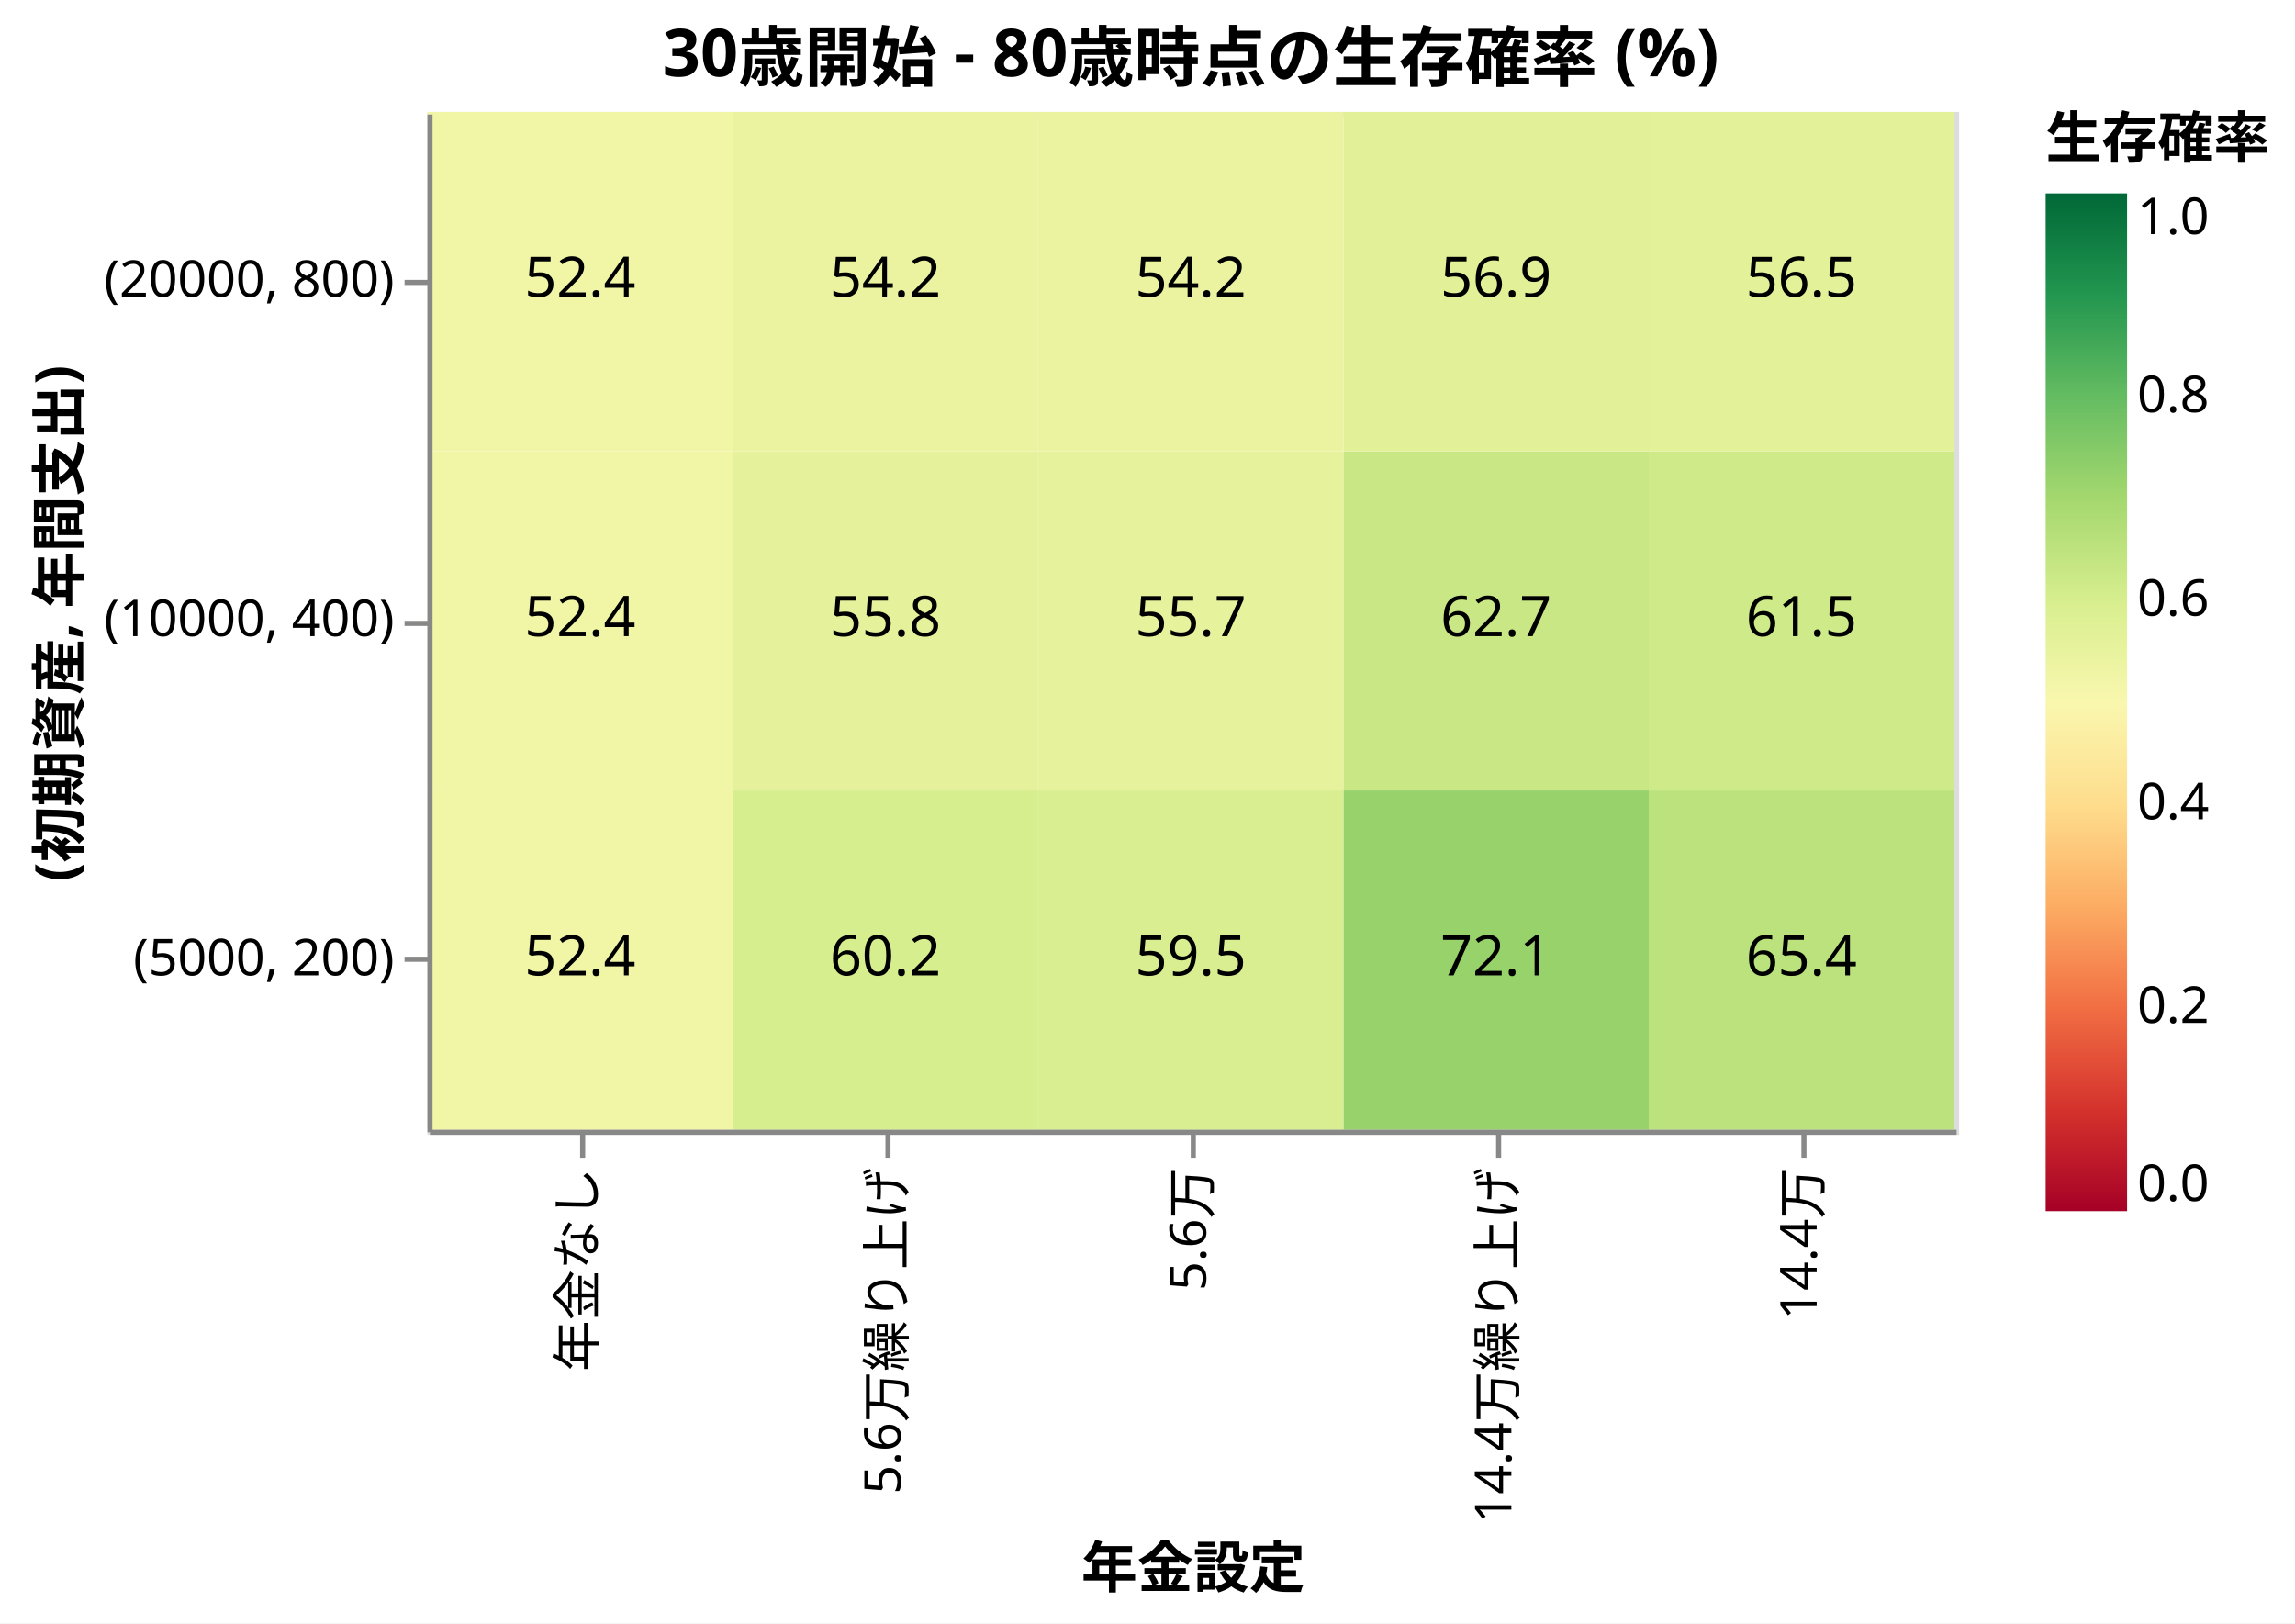
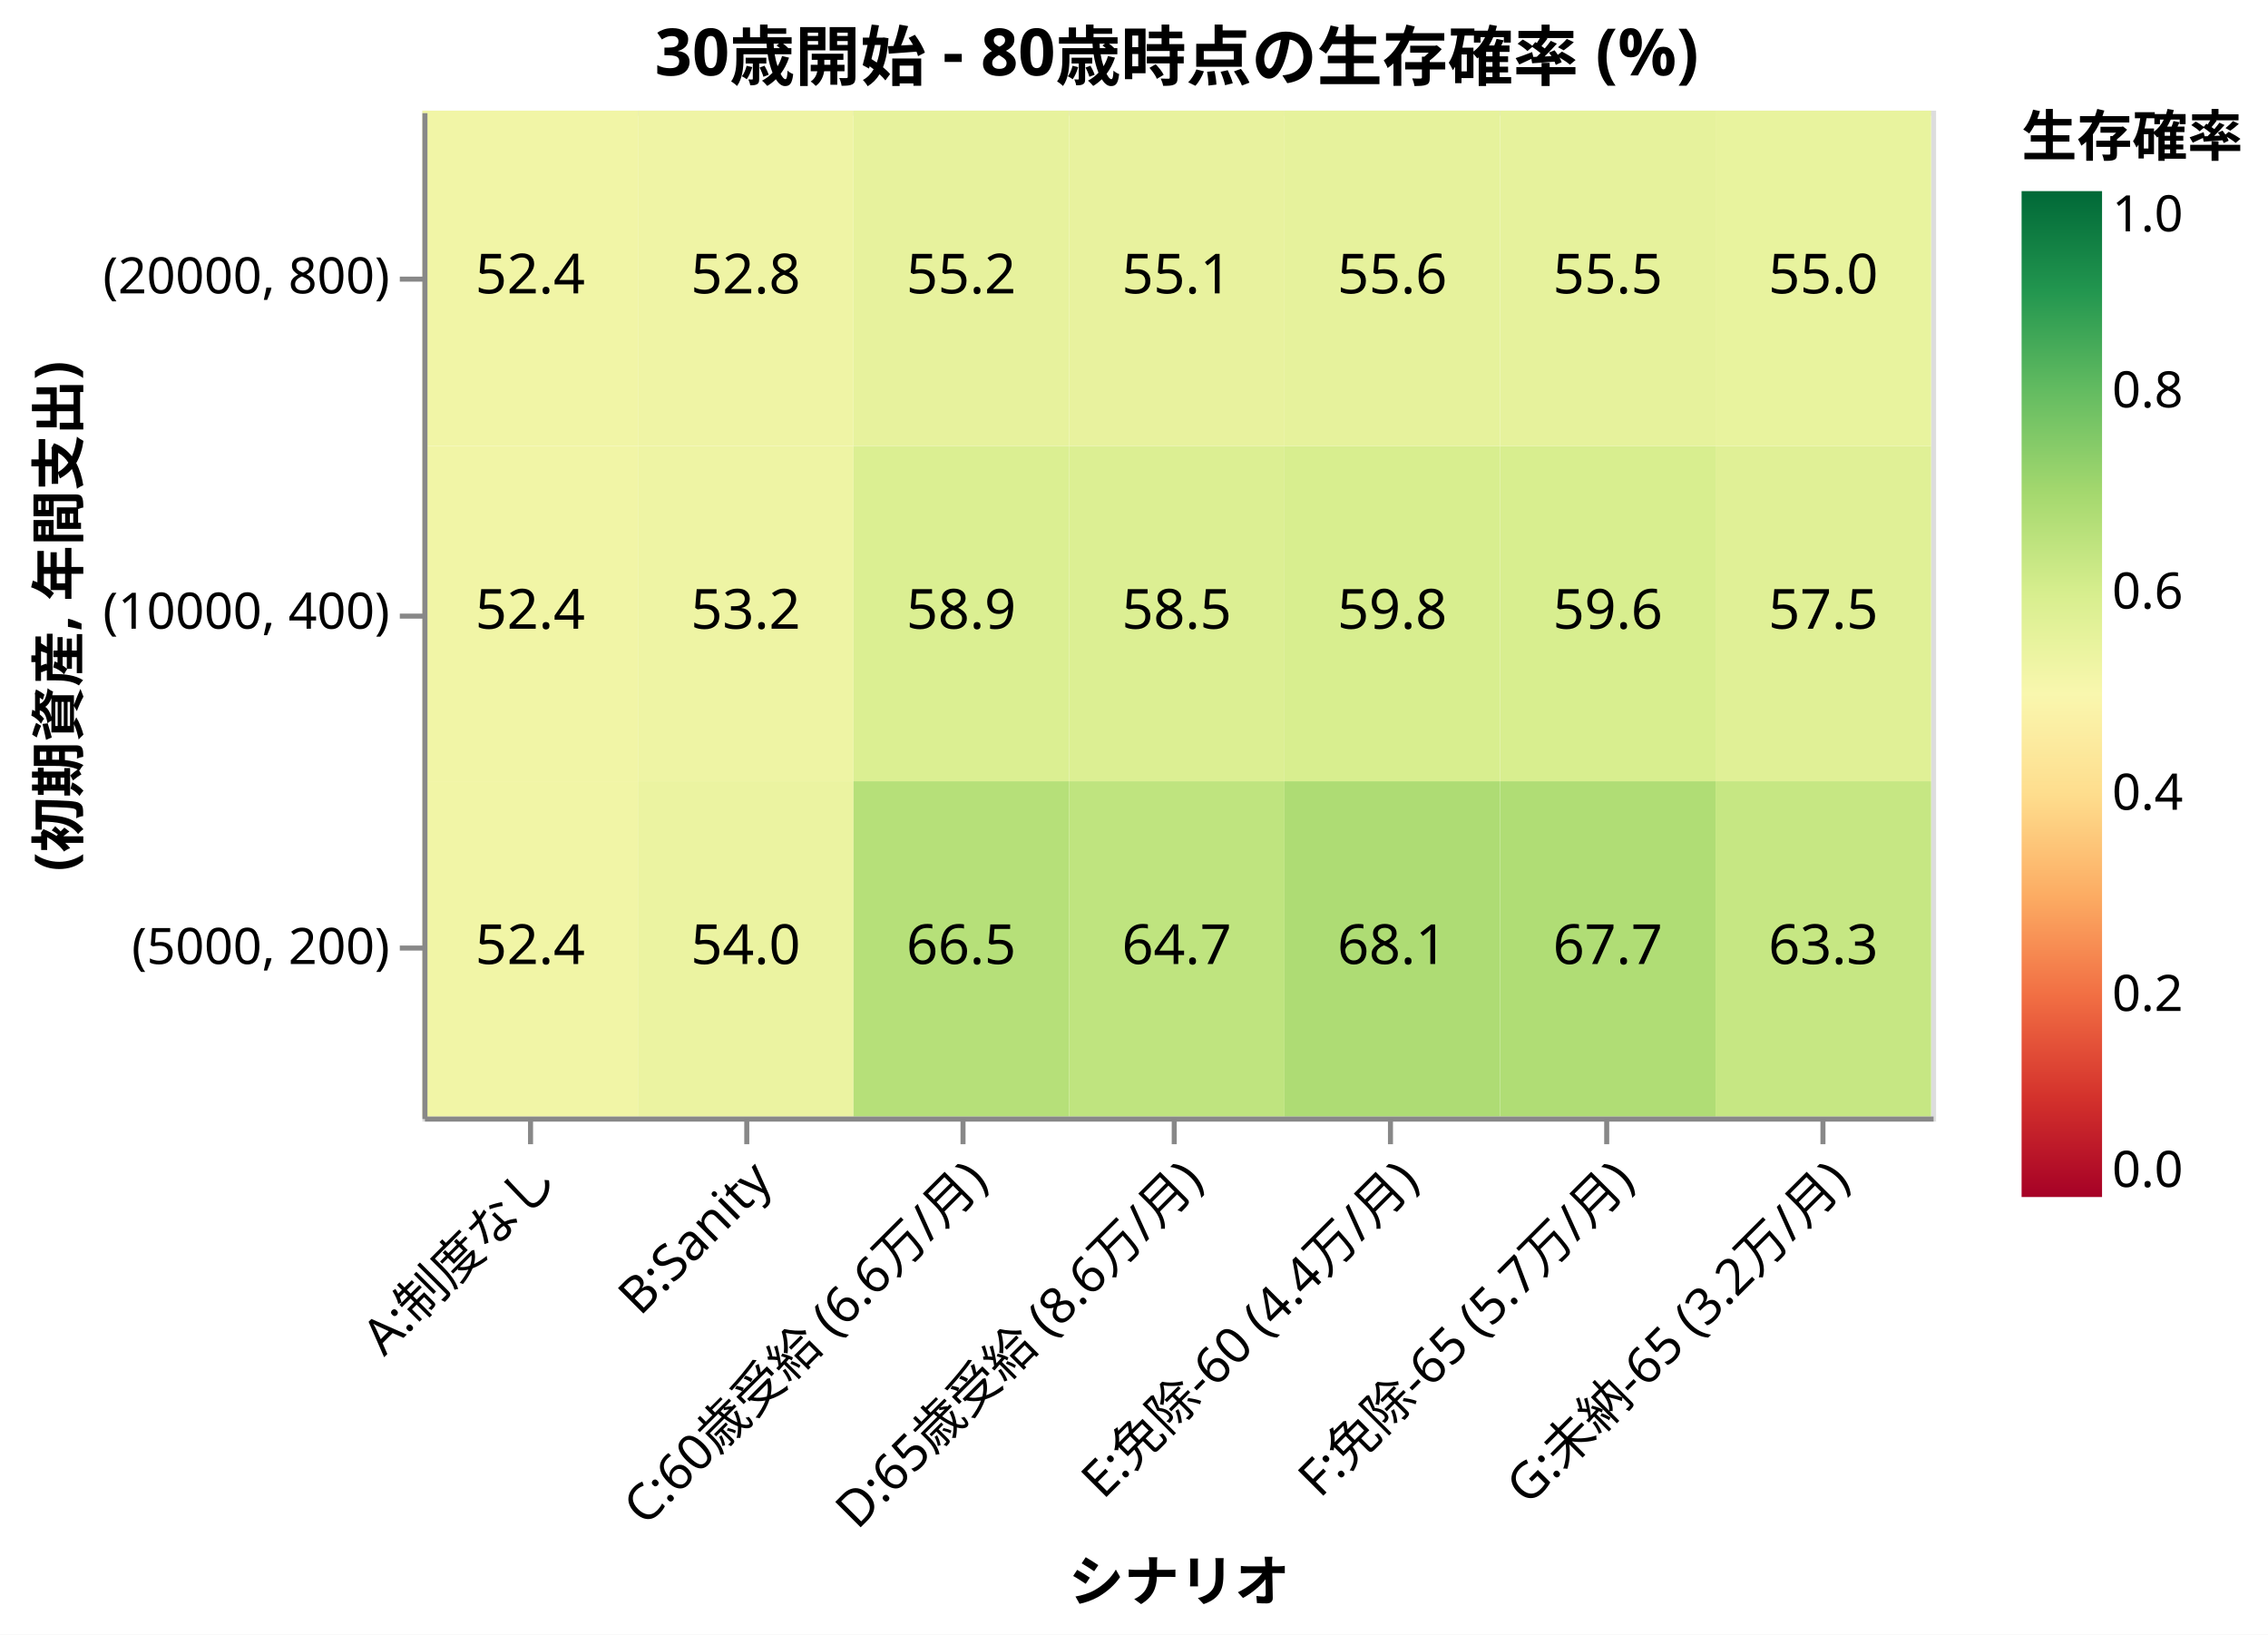
- <svg xmlns="http://www.w3.org/2000/svg" version="1.1" class="marks" width="451" height="319" viewBox="0 0 451 319">
-   <rect width="451" height="319" fill="white" />
+ <svg xmlns="http://www.w3.org/2000/svg" version="1.1" class="marks" width="451" height="325" viewBox="0 0 451 325">
+   <rect width="451" height="325" fill="white" />
  <g fill="none" stroke-miterlimit="10" transform="translate(84,22)">
    <g class="mark-group role-frame root" role="graphics-object" aria-roledescription="group mark container">
      <g transform="translate(0,0)">
        <path class="background" aria-hidden="true" d="M0.5,0.5h300v200h-300Z" stroke="#ddd" />
        <g>
          <g class="mark-rect role-mark layer_0_marks" role="graphics-object" aria-roledescription="rect mark container">
-             <path aria-label="年金設定: 年金なし; (初期資産, 年間支出): (5000, 200); 生存確率: 0.5238" role="graphics-symbol" aria-roledescription="rect mark" d="M0,133.333h60v66.667h-60Z" fill="rgb(241, 245, 166)" />
-             <path aria-label="年金設定: 5.6万繰り上げ; (初期資産, 年間支出): (5000, 200); 生存確率: 0.602" role="graphics-symbol" aria-roledescription="rect mark" d="M60,133.333h60v66.667h-60Z" fill="rgb(214, 238, 141)" />
-             <path aria-label="年金設定: 14.4万繰り上げ; (初期資産, 年間支出): (5000, 200); 生存確率: 0.721" role="graphics-symbol" aria-roledescription="rect mark" d="M180,133.333h60v66.667h-60Z" fill="rgb(151, 210, 107)" />
-             <path aria-label="年金設定: 5.6万; (初期資産, 年間支出): (5000, 200); 生存確率: 0.5952" role="graphics-symbol" aria-roledescription="rect mark" d="M120,133.333h60v66.667h-60Z" fill="rgb(217, 238, 144)" />
-             <path aria-label="年金設定: 14.4万; (初期資産, 年間支出): (5000, 200); 生存確率: 0.6542" role="graphics-symbol" aria-roledescription="rect mark" d="M240,133.333h60v66.667h-60Z" fill="rgb(187, 226, 125)" />
-             <path aria-label="年金設定: 年金なし; (初期資産, 年間支出): (10000, 400); 生存確率: 0.5238" role="graphics-symbol" aria-roledescription="rect mark" d="M0,66.667h60v66.667h-60Z" fill="rgb(241, 245, 166)" />
-             <path aria-label="年金設定: 5.6万繰り上げ; (初期資産, 年間支出): (10000, 400); 生存確率: 0.5582" role="graphics-symbol" aria-roledescription="rect mark" d="M60,66.667h60v66.667h-60Z" fill="rgb(229, 242, 155)" />
-             <path aria-label="年金設定: 14.4万繰り上げ; (初期資産, 年間支出): (10000, 400); 生存確率: 0.6268" role="graphics-symbol" aria-roledescription="rect mark" d="M180,66.667h60v66.667h-60Z" fill="rgb(201, 232, 133)" />
-             <path aria-label="年金設定: 5.6万; (初期資産, 年間支出): (10000, 400); 生存確率: 0.557" role="graphics-symbol" aria-roledescription="rect mark" d="M120,66.667h60v66.667h-60Z" fill="rgb(230, 242, 156)" />
-             <path aria-label="年金設定: 14.4万; (初期資産, 年間支出): (10000, 400); 生存確率: 0.6152" role="graphics-symbol" aria-roledescription="rect mark" d="M240,66.667h60v66.667h-60Z" fill="rgb(207, 235, 137)" />
-             <path aria-label="年金設定: 年金なし; (初期資産, 年間支出): (20000, 800); 生存確率: 0.5238" role="graphics-symbol" aria-roledescription="rect mark" d="M0,0h60v66.667h-60Z" fill="rgb(241, 245, 166)" />
-             <path aria-label="年金設定: 5.6万繰り上げ; (初期資産, 年間支出): (20000, 800); 生存確率: 0.5418" role="graphics-symbol" aria-roledescription="rect mark" d="M60,0h60v66.667h-60Z" fill="rgb(235, 243, 161)" />
-             <path aria-label="年金設定: 14.4万繰り上げ; (初期資産, 年間支出): (20000, 800); 生存確率: 0.5688" role="graphics-symbol" aria-roledescription="rect mark" d="M180,0h60v66.667h-60Z" fill="rgb(226, 241, 152)" />
-             <path aria-label="年金設定: 5.6万; (初期資産, 年間支出): (20000, 800); 生存確率: 0.5416" role="graphics-symbol" aria-roledescription="rect mark" d="M120,0h60v66.667h-60Z" fill="rgb(235, 243, 161)" />
-             <path aria-label="年金設定: 14.4万; (初期資産, 年間支出): (20000, 800); 生存確率: 0.5654" role="graphics-symbol" aria-roledescription="rect mark" d="M240,0h60v66.667h-60Z" fill="rgb(227, 241, 153)" />
+             <path aria-label="シナリオ: A:制度なし; (初期資産, 年間支出): (5000, 200); 生存確率: 0.5238" role="graphics-symbol" aria-roledescription="rect mark" d="M0,133.333h42.857v66.667h-42.857Z" fill="rgb(241, 245, 166)" />
+             <path aria-label="シナリオ: B:Sanity; (初期資産, 年間支出): (5000, 200); 生存確率: 0.5402" role="graphics-symbol" aria-roledescription="rect mark" d="M42.857,133.333h42.857v66.667h-42.857Z" fill="rgb(235, 243, 161)" />
+             <path aria-label="シナリオ: C:60歳受給 (6.6万/月); (初期資産, 年間支出): (5000, 200); 生存確率: 0.6652" role="graphics-symbol" aria-roledescription="rect mark" d="M85.714,133.333h42.857v66.667h-42.857Z" fill="rgb(182, 224, 121)" />
+             <path aria-label="シナリオ: D:65歳受給 (8.6万/月); (初期資産, 年間支出): (5000, 200); 生存確率: 0.6468" role="graphics-symbol" aria-roledescription="rect mark" d="M128.571,133.333h42.857v66.667h-42.857Z" fill="rgb(191, 228, 127)" />
+             <path aria-label="シナリオ: E:免除-60 (4.4万/月); (初期資産, 年間支出): (5000, 200); 生存確率: 0.681" role="graphics-symbol" aria-roledescription="rect mark" d="M171.429,133.333h42.857v66.667h-42.857Z" fill="rgb(174, 220, 116)" />
+             <path aria-label="シナリオ: F:免除-65 (5.7万/月); (初期資産, 年間支出): (5000, 200); 生存確率: 0.6768" role="graphics-symbol" aria-roledescription="rect mark" d="M214.286,133.333h42.857v66.667h-42.857Z" fill="rgb(176, 221, 117)" />
+             <path aria-label="シナリオ: G:未納-65 (3.2万/月); (初期資産, 年間支出): (5000, 200); 生存確率: 0.6334" role="graphics-symbol" aria-roledescription="rect mark" d="M257.143,133.333h42.857v66.667h-42.857Z" fill="rgb(198, 231, 131)" />
+             <path aria-label="シナリオ: A:制度なし; (初期資産, 年間支出): (10000, 400); 生存確率: 0.5238" role="graphics-symbol" aria-roledescription="rect mark" d="M0,66.667h42.857v66.667h-42.857Z" fill="rgb(241, 245, 166)" />
+             <path aria-label="シナリオ: B:Sanity; (初期資産, 年間支出): (10000, 400); 生存確率: 0.532" role="graphics-symbol" aria-roledescription="rect mark" d="M42.857,66.667h42.857v66.667h-42.857Z" fill="rgb(238, 244, 164)" />
+             <path aria-label="シナリオ: C:60歳受給 (6.6万/月); (初期資産, 年間支出): (10000, 400); 生存確率: 0.5888" role="graphics-symbol" aria-roledescription="rect mark" d="M85.714,66.667h42.857v66.667h-42.857Z" fill="rgb(219, 239, 146)" />
+             <path aria-label="シナリオ: D:65歳受給 (8.6万/月); (初期資産, 年間支出): (10000, 400); 生存確率: 0.5848" role="graphics-symbol" aria-roledescription="rect mark" d="M128.571,66.667h42.857v66.667h-42.857Z" fill="rgb(220, 239, 147)" />
+             <path aria-label="シナリオ: E:免除-60 (4.4万/月); (初期資産, 年間支出): (10000, 400); 生存確率: 0.5976" role="graphics-symbol" aria-roledescription="rect mark" d="M171.429,66.667h42.857v66.667h-42.857Z" fill="rgb(216, 238, 143)" />
+             <path aria-label="シナリオ: F:免除-65 (5.7万/月); (初期資産, 年間支出): (10000, 400); 生存確率: 0.596" role="graphics-symbol" aria-roledescription="rect mark" d="M214.286,66.667h42.857v66.667h-42.857Z" fill="rgb(216, 238, 143)" />
+             <path aria-label="シナリオ: G:未納-65 (3.2万/月); (初期資産, 年間支出): (10000, 400); 生存確率: 0.5748" role="graphics-symbol" aria-roledescription="rect mark" d="M257.143,66.667h42.857v66.667h-42.857Z" fill="rgb(224, 240, 150)" />
+             <path aria-label="シナリオ: A:制度なし; (初期資産, 年間支出): (20000, 800); 生存確率: 0.5238" role="graphics-symbol" aria-roledescription="rect mark" d="M0,0h42.857v66.667h-42.857Z" fill="rgb(241, 245, 166)" />
+             <path aria-label="シナリオ: B:Sanity; (初期資産, 年間支出): (20000, 800); 生存確率: 0.5282" role="graphics-symbol" aria-roledescription="rect mark" d="M42.857,0h42.857v66.667h-42.857Z" fill="rgb(239, 244, 165)" />
+             <path aria-label="シナリオ: C:60歳受給 (6.6万/月); (初期資産, 年間支出): (20000, 800); 生存確率: 0.5522" role="graphics-symbol" aria-roledescription="rect mark" d="M85.714,0h42.857v66.667h-42.857Z" fill="rgb(231, 242, 157)" />
+             <path aria-label="シナリオ: D:65歳受給 (8.6万/月); (初期資産, 年間支出): (20000, 800); 生存確率: 0.5512" role="graphics-symbol" aria-roledescription="rect mark" d="M128.571,0h42.857v66.667h-42.857Z" fill="rgb(232, 242, 158)" />
+             <path aria-label="シナリオ: E:免除-60 (4.4万/月); (初期資産, 年間支出): (20000, 800); 生存確率: 0.5562" role="graphics-symbol" aria-roledescription="rect mark" d="M171.429,0h42.857v66.667h-42.857Z" fill="rgb(230, 242, 156)" />
+             <path aria-label="シナリオ: F:免除-65 (5.7万/月); (初期資産, 年間支出): (20000, 800); 生存確率: 0.5552" role="graphics-symbol" aria-roledescription="rect mark" d="M214.286,0h42.857v66.667h-42.857Z" fill="rgb(230, 242, 156)" />
+             <path aria-label="シナリオ: G:未納-65 (3.2万/月); (初期資産, 年間支出): (20000, 800); 生存確率: 0.5496" role="graphics-symbol" aria-roledescription="rect mark" d="M257.143,0h42.857v66.667h-42.857Z" fill="rgb(232, 243, 158)" />
          </g>
          <g class="mark-text role-mark layer_1_marks" role="graphics-object" aria-roledescription="text mark container">
-             <text aria-label="年金設定: 年金なし; (初期資産, 年間支出): (5000, 200); survival_rate_pct: 52.4" role="graphics-symbol" aria-roledescription="text mark" text-anchor="middle" transform="translate(30,169.6667)" font-family="sans-serif" font-size="11px" fill="black">52.4</text>
-             <text aria-label="年金設定: 5.6万繰り上げ; (初期資産, 年間支出): (5000, 200); survival_rate_pct: 60.2" role="graphics-symbol" aria-roledescription="text mark" text-anchor="middle" transform="translate(90,169.6667)" font-family="sans-serif" font-size="11px" fill="black">60.2</text>
-             <text aria-label="年金設定: 14.4万繰り上げ; (初期資産, 年間支出): (5000, 200); survival_rate_pct: 72.1" role="graphics-symbol" aria-roledescription="text mark" text-anchor="middle" transform="translate(210,169.6667)" font-family="sans-serif" font-size="11px" fill="black">72.1</text>
-             <text aria-label="年金設定: 5.6万; (初期資産, 年間支出): (5000, 200); survival_rate_pct: 59.5" role="graphics-symbol" aria-roledescription="text mark" text-anchor="middle" transform="translate(150,169.6667)" font-family="sans-serif" font-size="11px" fill="black">59.5</text>
-             <text aria-label="年金設定: 14.4万; (初期資産, 年間支出): (5000, 200); survival_rate_pct: 65.4" role="graphics-symbol" aria-roledescription="text mark" text-anchor="middle" transform="translate(270,169.6667)" font-family="sans-serif" font-size="11px" fill="black">65.4</text>
-             <text aria-label="年金設定: 年金なし; (初期資産, 年間支出): (10000, 400); survival_rate_pct: 52.4" role="graphics-symbol" aria-roledescription="text mark" text-anchor="middle" transform="translate(30,103)" font-family="sans-serif" font-size="11px" fill="black">52.4</text>
-             <text aria-label="年金設定: 5.6万繰り上げ; (初期資産, 年間支出): (10000, 400); survival_rate_pct: 55.8" role="graphics-symbol" aria-roledescription="text mark" text-anchor="middle" transform="translate(90,103)" font-family="sans-serif" font-size="11px" fill="black">55.8</text>
-             <text aria-label="年金設定: 14.4万繰り上げ; (初期資産, 年間支出): (10000, 400); survival_rate_pct: 62.7" role="graphics-symbol" aria-roledescription="text mark" text-anchor="middle" transform="translate(210,103)" font-family="sans-serif" font-size="11px" fill="black">62.7</text>
-             <text aria-label="年金設定: 5.6万; (初期資産, 年間支出): (10000, 400); survival_rate_pct: 55.7" role="graphics-symbol" aria-roledescription="text mark" text-anchor="middle" transform="translate(150,103)" font-family="sans-serif" font-size="11px" fill="black">55.7</text>
-             <text aria-label="年金設定: 14.4万; (初期資産, 年間支出): (10000, 400); survival_rate_pct: 61.5" role="graphics-symbol" aria-roledescription="text mark" text-anchor="middle" transform="translate(270,103)" font-family="sans-serif" font-size="11px" fill="black">61.5</text>
-             <text aria-label="年金設定: 年金なし; (初期資産, 年間支出): (20000, 800); survival_rate_pct: 52.4" role="graphics-symbol" aria-roledescription="text mark" text-anchor="middle" transform="translate(30,36.33333)" font-family="sans-serif" font-size="11px" fill="black">52.4</text>
-             <text aria-label="年金設定: 5.6万繰り上げ; (初期資産, 年間支出): (20000, 800); survival_rate_pct: 54.2" role="graphics-symbol" aria-roledescription="text mark" text-anchor="middle" transform="translate(90,36.33333)" font-family="sans-serif" font-size="11px" fill="black">54.2</text>
-             <text aria-label="年金設定: 14.4万繰り上げ; (初期資産, 年間支出): (20000, 800); survival_rate_pct: 56.9" role="graphics-symbol" aria-roledescription="text mark" text-anchor="middle" transform="translate(210,36.33333)" font-family="sans-serif" font-size="11px" fill="black">56.9</text>
-             <text aria-label="年金設定: 5.6万; (初期資産, 年間支出): (20000, 800); survival_rate_pct: 54.2" role="graphics-symbol" aria-roledescription="text mark" text-anchor="middle" transform="translate(150,36.33333)" font-family="sans-serif" font-size="11px" fill="black">54.2</text>
-             <text aria-label="年金設定: 14.4万; (初期資産, 年間支出): (20000, 800); survival_rate_pct: 56.5" role="graphics-symbol" aria-roledescription="text mark" text-anchor="middle" transform="translate(270,36.33333)" font-family="sans-serif" font-size="11px" fill="black">56.5</text>
+             <text aria-label="シナリオ: A:制度なし; (初期資産, 年間支出): (5000, 200); survival_rate_pct: 52.4" role="graphics-symbol" aria-roledescription="text mark" text-anchor="middle" transform="translate(21.42857,169.6667)" font-family="sans-serif" font-size="11px" fill="black">52.4</text>
+             <text aria-label="シナリオ: B:Sanity; (初期資産, 年間支出): (5000, 200); survival_rate_pct: 54.0" role="graphics-symbol" aria-roledescription="text mark" text-anchor="middle" transform="translate(64.28571,169.6667)" font-family="sans-serif" font-size="11px" fill="black">54.0</text>
+             <text aria-label="シナリオ: C:60歳受給 (6.6万/月); (初期資産, 年間支出): (5000, 200); survival_rate_pct: 66.5" role="graphics-symbol" aria-roledescription="text mark" text-anchor="middle" transform="translate(107.1429,169.6667)" font-family="sans-serif" font-size="11px" fill="black">66.5</text>
+             <text aria-label="シナリオ: D:65歳受給 (8.6万/月); (初期資産, 年間支出): (5000, 200); survival_rate_pct: 64.7" role="graphics-symbol" aria-roledescription="text mark" text-anchor="middle" transform="translate(150,169.6667)" font-family="sans-serif" font-size="11px" fill="black">64.7</text>
+             <text aria-label="シナリオ: E:免除-60 (4.4万/月); (初期資産, 年間支出): (5000, 200); survival_rate_pct: 68.1" role="graphics-symbol" aria-roledescription="text mark" text-anchor="middle" transform="translate(192.8571,169.6667)" font-family="sans-serif" font-size="11px" fill="black">68.1</text>
+             <text aria-label="シナリオ: F:免除-65 (5.7万/月); (初期資産, 年間支出): (5000, 200); survival_rate_pct: 67.7" role="graphics-symbol" aria-roledescription="text mark" text-anchor="middle" transform="translate(235.7143,169.6667)" font-family="sans-serif" font-size="11px" fill="black">67.7</text>
+             <text aria-label="シナリオ: G:未納-65 (3.2万/月); (初期資産, 年間支出): (5000, 200); survival_rate_pct: 63.3" role="graphics-symbol" aria-roledescription="text mark" text-anchor="middle" transform="translate(278.5714,169.6667)" font-family="sans-serif" font-size="11px" fill="black">63.3</text>
+             <text aria-label="シナリオ: A:制度なし; (初期資産, 年間支出): (10000, 400); survival_rate_pct: 52.4" role="graphics-symbol" aria-roledescription="text mark" text-anchor="middle" transform="translate(21.42857,103)" font-family="sans-serif" font-size="11px" fill="black">52.4</text>
+             <text aria-label="シナリオ: B:Sanity; (初期資産, 年間支出): (10000, 400); survival_rate_pct: 53.2" role="graphics-symbol" aria-roledescription="text mark" text-anchor="middle" transform="translate(64.28571,103)" font-family="sans-serif" font-size="11px" fill="black">53.2</text>
+             <text aria-label="シナリオ: C:60歳受給 (6.6万/月); (初期資産, 年間支出): (10000, 400); survival_rate_pct: 58.9" role="graphics-symbol" aria-roledescription="text mark" text-anchor="middle" transform="translate(107.1429,103)" font-family="sans-serif" font-size="11px" fill="black">58.9</text>
+             <text aria-label="シナリオ: D:65歳受給 (8.6万/月); (初期資産, 年間支出): (10000, 400); survival_rate_pct: 58.5" role="graphics-symbol" aria-roledescription="text mark" text-anchor="middle" transform="translate(150,103)" font-family="sans-serif" font-size="11px" fill="black">58.5</text>
+             <text aria-label="シナリオ: E:免除-60 (4.4万/月); (初期資産, 年間支出): (10000, 400); survival_rate_pct: 59.8" role="graphics-symbol" aria-roledescription="text mark" text-anchor="middle" transform="translate(192.8571,103)" font-family="sans-serif" font-size="11px" fill="black">59.8</text>
+             <text aria-label="シナリオ: F:免除-65 (5.7万/月); (初期資産, 年間支出): (10000, 400); survival_rate_pct: 59.6" role="graphics-symbol" aria-roledescription="text mark" text-anchor="middle" transform="translate(235.7143,103)" font-family="sans-serif" font-size="11px" fill="black">59.6</text>
+             <text aria-label="シナリオ: G:未納-65 (3.2万/月); (初期資産, 年間支出): (10000, 400); survival_rate_pct: 57.5" role="graphics-symbol" aria-roledescription="text mark" text-anchor="middle" transform="translate(278.5714,103)" font-family="sans-serif" font-size="11px" fill="black">57.5</text>
+             <text aria-label="シナリオ: A:制度なし; (初期資産, 年間支出): (20000, 800); survival_rate_pct: 52.4" role="graphics-symbol" aria-roledescription="text mark" text-anchor="middle" transform="translate(21.42857,36.33333)" font-family="sans-serif" font-size="11px" fill="black">52.4</text>
+             <text aria-label="シナリオ: B:Sanity; (初期資産, 年間支出): (20000, 800); survival_rate_pct: 52.8" role="graphics-symbol" aria-roledescription="text mark" text-anchor="middle" transform="translate(64.28571,36.33333)" font-family="sans-serif" font-size="11px" fill="black">52.8</text>
+             <text aria-label="シナリオ: C:60歳受給 (6.6万/月); (初期資産, 年間支出): (20000, 800); survival_rate_pct: 55.2" role="graphics-symbol" aria-roledescription="text mark" text-anchor="middle" transform="translate(107.1429,36.33333)" font-family="sans-serif" font-size="11px" fill="black">55.2</text>
+             <text aria-label="シナリオ: D:65歳受給 (8.6万/月); (初期資産, 年間支出): (20000, 800); survival_rate_pct: 55.1" role="graphics-symbol" aria-roledescription="text mark" text-anchor="middle" transform="translate(150,36.33333)" font-family="sans-serif" font-size="11px" fill="black">55.1</text>
+             <text aria-label="シナリオ: E:免除-60 (4.4万/月); (初期資産, 年間支出): (20000, 800); survival_rate_pct: 55.6" role="graphics-symbol" aria-roledescription="text mark" text-anchor="middle" transform="translate(192.8571,36.33333)" font-family="sans-serif" font-size="11px" fill="black">55.6</text>
+             <text aria-label="シナリオ: F:免除-65 (5.7万/月); (初期資産, 年間支出): (20000, 800); survival_rate_pct: 55.5" role="graphics-symbol" aria-roledescription="text mark" text-anchor="middle" transform="translate(235.7143,36.33333)" font-family="sans-serif" font-size="11px" fill="black">55.5</text>
+             <text aria-label="シナリオ: G:未納-65 (3.2万/月); (初期資産, 年間支出): (20000, 800); survival_rate_pct: 55.0" role="graphics-symbol" aria-roledescription="text mark" text-anchor="middle" transform="translate(278.5714,36.33333)" font-family="sans-serif" font-size="11px" fill="black">55.0</text>
          </g>
          <g class="mark-group role-legend" role="graphics-symbol" aria-roledescription="legend" aria-label="Gradient legend titled '生存確率' for fill color with values from 0.0 to 1.0">
            <g transform="translate(318,0)">
              <path class="background" aria-hidden="true" d="M0,0h44v216h-44Z" pointer-events="none" />
              <g>
                <g class="mark-group role-legend-entry">
                  <g transform="translate(0,16)">
                    <path class="background" aria-hidden="true" d="M0,0h0v0h0Z" pointer-events="none" />
                    <g>
                      <g class="mark-rect role-legend-gradient" pointer-events="none">
                        <path d="M0,0h16v200h-16Z" fill="url(#gradient_0)" stroke="#ddd" stroke-width="0" opacity="1" />
                      </g>
                      <g class="mark-text role-legend-label" pointer-events="none">
                        <text text-anchor="start" transform="translate(18,198)" font-family="sans-serif" font-size="10px" fill="#000" opacity="1">0.0</text>
                        <text text-anchor="start" transform="translate(18,163)" font-family="sans-serif" font-size="10px" fill="#000" opacity="1">0.2</text>
                        <text text-anchor="start" transform="translate(18,123)" font-family="sans-serif" font-size="10px" fill="#000" opacity="1">0.4</text>
                        <text text-anchor="start" transform="translate(18,83)" font-family="sans-serif" font-size="10px" fill="#000" opacity="1">0.6</text>
                        <text text-anchor="start" transform="translate(18,43)" font-family="sans-serif" font-size="10px" fill="#000" opacity="1">0.8</text>
                        <text text-anchor="start" transform="translate(18,8)" font-family="sans-serif" font-size="10px" fill="#000" opacity="1">1.0</text>
                      </g>
                    </g>
                    <path class="foreground" aria-hidden="true" d="" pointer-events="none" display="none" />
                  </g>
                </g>
                <g class="mark-text role-legend-title" pointer-events="none">
                  <text text-anchor="start" transform="translate(0,9)" font-family="sans-serif" font-size="11px" font-weight="bold" fill="#000" opacity="1">生存確率</text>
                </g>
              </g>
              <path class="foreground" aria-hidden="true" d="" pointer-events="none" display="none" />
            </g>
          </g>
          <g class="mark-group role-title">
            <g transform="translate(150,-17)">
              <path class="background" aria-hidden="true" d="M0,0h0v0h0Z" pointer-events="none" />
              <g>
                <g class="mark-text role-title-text" role="graphics-symbol" aria-roledescription="title" aria-label="Title text '30歳開始 - 80歳時点の生存確率 (%)'" pointer-events="none">
                  <text text-anchor="middle" transform="translate(0,10)" font-family="sans-serif" font-size="13px" font-weight="bold" fill="#000" opacity="1">30歳開始 - 80歳時点の生存確率 (%)</text>
                </g>
              </g>
              <path class="foreground" aria-hidden="true" d="" pointer-events="none" display="none" />
            </g>
          </g>
-           <g class="mark-group role-axis" role="graphics-symbol" aria-roledescription="axis" aria-label="X-axis titled '年金設定' for a discrete scale with 5 values: 年金なし, 5.6万繰り上げ, 5.6万, 14.4万繰り上げ, 14.4万">
+           <g class="mark-group role-axis" role="graphics-symbol" aria-roledescription="axis" aria-label="X-axis titled 'シナリオ' for a discrete scale with 7 values: A:制度なし, B:Sanity, C:60歳受給 (6.6万/月), D:65歳受給 (8.6万/月), E:免除-60 (4.4万/月), F:免除-65 (5.7万/月), G:未納-65 (3.2万/月)">
            <g transform="translate(0.5,200.5)">
              <path class="background" aria-hidden="true" d="M0,0h0v0h0Z" pointer-events="none" />
              <g>
                <g class="mark-rule role-axis-tick" pointer-events="none">
-                   <line transform="translate(30,0)" x2="0" y2="5" stroke="#888" stroke-width="1" opacity="1" />
-                   <line transform="translate(90,0)" x2="0" y2="5" stroke="#888" stroke-width="1" opacity="1" />
-                   <line transform="translate(150,0)" x2="0" y2="5" stroke="#888" stroke-width="1" opacity="1" />
-                   <line transform="translate(210,0)" x2="0" y2="5" stroke="#888" stroke-width="1" opacity="1" />
-                   <line transform="translate(270,0)" x2="0" y2="5" stroke="#888" stroke-width="1" opacity="1" />
+                   <line transform="translate(21,0)" x2="0" y2="5" stroke="#888" stroke-width="1" opacity="1" />
+                   <line transform="translate(64,0)" x2="0" y2="5" stroke="#888" stroke-width="1" opacity="1" />
+                   <line transform="translate(107,0)" x2="0" y2="5" stroke="#888" stroke-width="1" opacity="1" />
+                   <line transform="translate(149,0)" x2="0" y2="5" stroke="#888" stroke-width="1" opacity="1" />
+                   <line transform="translate(192,0)" x2="0" y2="5" stroke="#888" stroke-width="1" opacity="1" />
+                   <line transform="translate(235,0)" x2="0" y2="5" stroke="#888" stroke-width="1" opacity="1" />
+                   <line transform="translate(278,0)" x2="0" y2="5" stroke="#888" stroke-width="1" opacity="1" />
                </g>
                <g class="mark-text role-axis-label" pointer-events="none">
-                   <text text-anchor="end" transform="translate(29.5,7) rotate(270) translate(0,3)" font-family="sans-serif" font-size="10px" fill="#000" opacity="1">年金なし</text>
-                   <text text-anchor="end" transform="translate(89.5,7) rotate(270) translate(0,3)" font-family="sans-serif" font-size="10px" fill="#000" opacity="1">5.6万繰り上げ</text>
-                   <text text-anchor="end" transform="translate(149.5,7) rotate(270) translate(0,3)" font-family="sans-serif" font-size="10px" fill="#000" opacity="1">5.6万</text>
-                   <text text-anchor="end" transform="translate(209.5,7) rotate(270) translate(0,3)" font-family="sans-serif" font-size="10px" fill="#000" opacity="1">14.4万繰り上げ</text>
-                   <text text-anchor="end" transform="translate(269.5,7) rotate(270) translate(0,3)" font-family="sans-serif" font-size="10px" fill="#000" opacity="1">14.4万</text>
+                   <text text-anchor="end" transform="translate(20.92857,7) rotate(315) translate(0,8)" font-family="sans-serif" font-size="10px" fill="#000" opacity="1">A:制度なし</text>
+                   <text text-anchor="end" transform="translate(63.78571,7) rotate(315) translate(0,8)" font-family="sans-serif" font-size="10px" fill="#000" opacity="1">B:Sanity</text>
+                   <text text-anchor="end" transform="translate(106.6429,7) rotate(315) translate(0,8)" font-family="sans-serif" font-size="10px" fill="#000" opacity="1">C:60歳受給 (6.6万/月)</text>
+                   <text text-anchor="end" transform="translate(149.5,7) rotate(315) translate(0,8)" font-family="sans-serif" font-size="10px" fill="#000" opacity="1">D:65歳受給 (8.6万/月)</text>
+                   <text text-anchor="end" transform="translate(192.3571,7) rotate(315) translate(0,8)" font-family="sans-serif" font-size="10px" fill="#000" opacity="1">E:免除-60 (4.4万/月)</text>
+                   <text text-anchor="end" transform="translate(235.2143,7) rotate(315) translate(0,8)" font-family="sans-serif" font-size="10px" fill="#000" opacity="1">F:免除-65 (5.7万/月)</text>
+                   <text text-anchor="end" transform="translate(278.0714,7) rotate(315) translate(0,8)" font-family="sans-serif" font-size="10px" fill="#000" opacity="1">G:未納-65 (3.2万/月)</text>
                </g>
                <g class="mark-rule role-axis-domain" pointer-events="none">
                  <line transform="translate(0,0)" x2="300" y2="0" stroke="#888" stroke-width="1" opacity="1" />
                </g>
                <g class="mark-text role-axis-title" pointer-events="none">
-                   <text text-anchor="middle" transform="translate(150,89.46289)" font-family="sans-serif" font-size="11px" font-weight="bold" fill="#000" opacity="1">年金設定</text>
+                   <text text-anchor="middle" transform="translate(150,95.83099)" font-family="sans-serif" font-size="11px" font-weight="bold" fill="#000" opacity="1">シナリオ</text>
                </g>
              </g>
              <path class="foreground" aria-hidden="true" d="" pointer-events="none" display="none" />
            </g>
          </g>
          <g class="mark-group role-axis" role="graphics-symbol" aria-roledescription="axis" aria-label="Y-axis titled '(初期資産, 年間支出)' for a discrete scale with 3 values: (20000, 800), (10000, 400), (5000, 200)">
            <g transform="translate(0.5,0.5)">
              <path class="background" aria-hidden="true" d="M0,0h0v0h0Z" pointer-events="none" />
              <g>
                <g class="mark-rule role-axis-tick" pointer-events="none">
                  <line transform="translate(0,33)" x2="-5" y2="0" stroke="#888" stroke-width="1" opacity="1" />
                  <line transform="translate(0,100)" x2="-5" y2="0" stroke="#888" stroke-width="1" opacity="1" />
                  <line transform="translate(0,166)" x2="-5" y2="0" stroke="#888" stroke-width="1" opacity="1" />
                </g>
                <g class="mark-text role-axis-label" pointer-events="none">
                  <text text-anchor="end" transform="translate(-7,35.83333)" font-family="sans-serif" font-size="10px" fill="#000" opacity="1">(20000, 800)</text>
                  <text text-anchor="end" transform="translate(-7,102.5)" font-family="sans-serif" font-size="10px" fill="#000" opacity="1">(10000, 400)</text>
                  <text text-anchor="end" transform="translate(-7,169.1667)" font-family="sans-serif" font-size="10px" fill="#000" opacity="1">(5000, 200)</text>
                </g>
                <g class="mark-rule role-axis-domain" pointer-events="none">
                  <line transform="translate(0,0)" x2="0" y2="200" stroke="#888" stroke-width="1" opacity="1" />
                </g>
                <g class="mark-text role-axis-title" pointer-events="none">
                  <text text-anchor="middle" transform="translate(-67.70898,100) rotate(-90) translate(0,-2)" font-family="sans-serif" font-size="11px" font-weight="bold" fill="#000" opacity="1">(初期資産, 年間支出)</text>
                </g>
              </g>
              <path class="foreground" aria-hidden="true" d="" pointer-events="none" display="none" />
            </g>
          </g>
        </g>
        <path class="foreground" aria-hidden="true" d="" display="none" />
      </g>
    </g>
  </g>
  <defs>
    <linearGradient id="gradient_0" x1="0" x2="0" y1="1" y2="0">
      <stop offset="0" stop-color="rgb(165, 0, 38)" />
      <stop offset="0.05" stop-color="rgb(189, 25, 41)" />
      <stop offset="0.1" stop-color="rgb(212, 50, 44)" />
      <stop offset="0.15" stop-color="rgb(227, 80, 56)" />
      <stop offset="0.2" stop-color="rgb(241, 110, 67)" />
      <stop offset="0.25" stop-color="rgb(247, 141, 83)" />
      <stop offset="0.3" stop-color="rgb(252, 172, 99)" />
      <stop offset="0.35" stop-color="rgb(253, 197, 120)" />
      <stop offset="0.4" stop-color="rgb(254, 221, 141)" />
      <stop offset="0.45" stop-color="rgb(252, 234, 158)" />
      <stop offset="0.5" stop-color="rgb(249, 247, 174)" />
      <stop offset="0.55" stop-color="rgb(232, 243, 158)" />
      <stop offset="0.6" stop-color="rgb(215, 238, 142)" />
      <stop offset="0.65" stop-color="rgb(190, 227, 126)" />
      <stop offset="0.7" stop-color="rgb(164, 216, 110)" />
      <stop offset="0.75" stop-color="rgb(132, 202, 104)" />
      <stop offset="0.8" stop-color="rgb(100, 188, 97)" />
      <stop offset="0.85" stop-color="rgb(67, 169, 88)" />
      <stop offset="0.9" stop-color="rgb(34, 150, 79)" />
      <stop offset="0.95" stop-color="rgb(17, 127, 67)" />
      <stop offset="1" stop-color="rgb(0, 104, 55)" />
    </linearGradient>
  </defs>
</svg>
